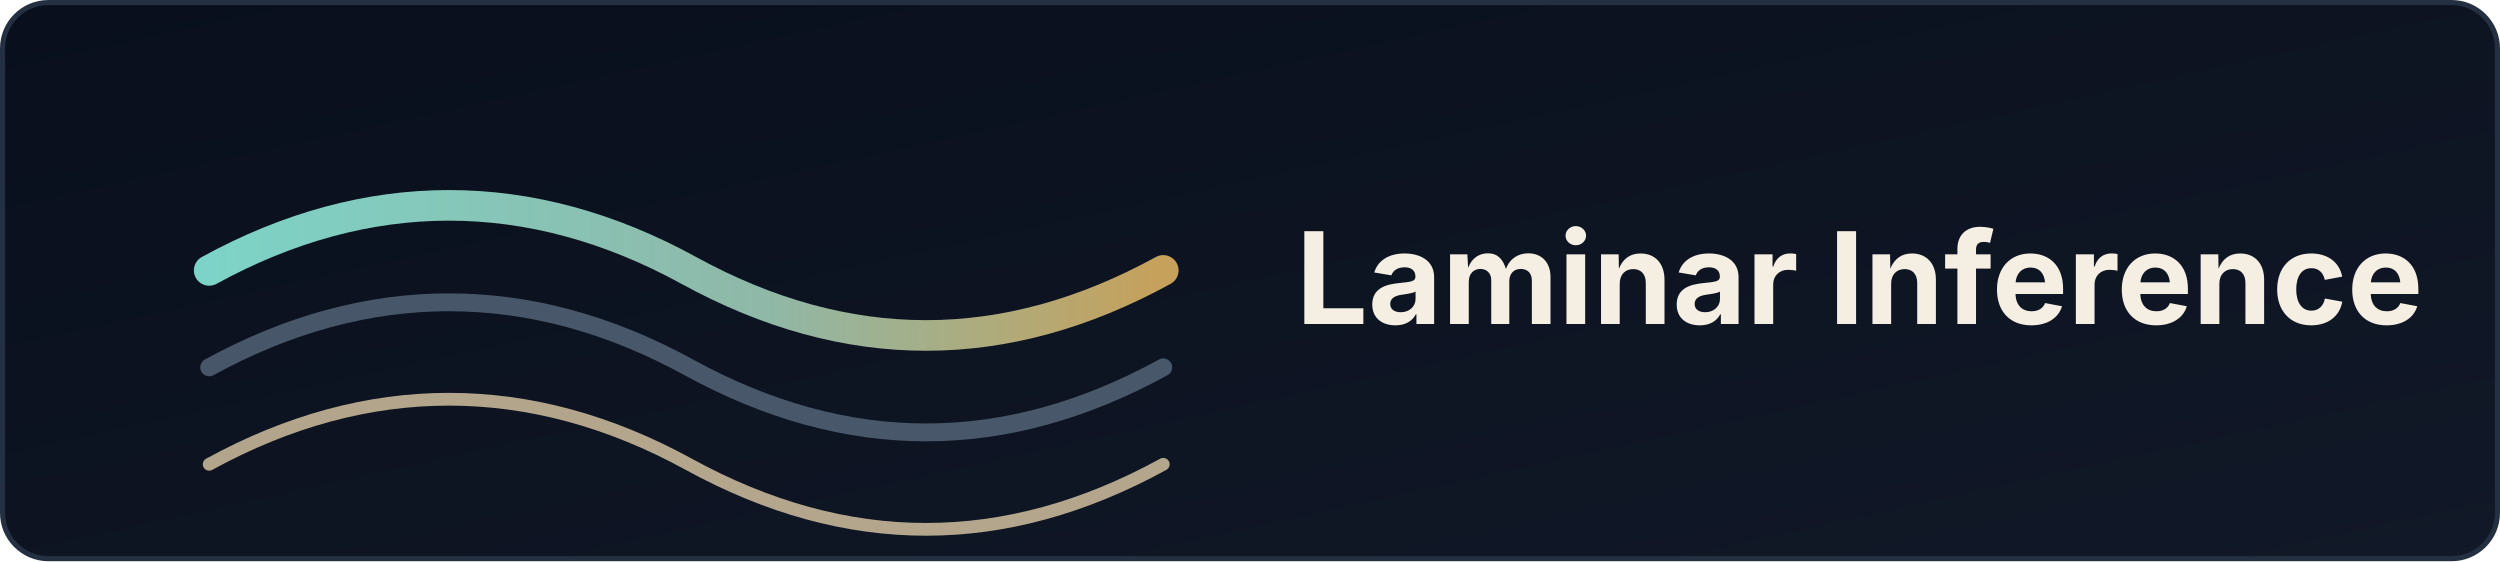
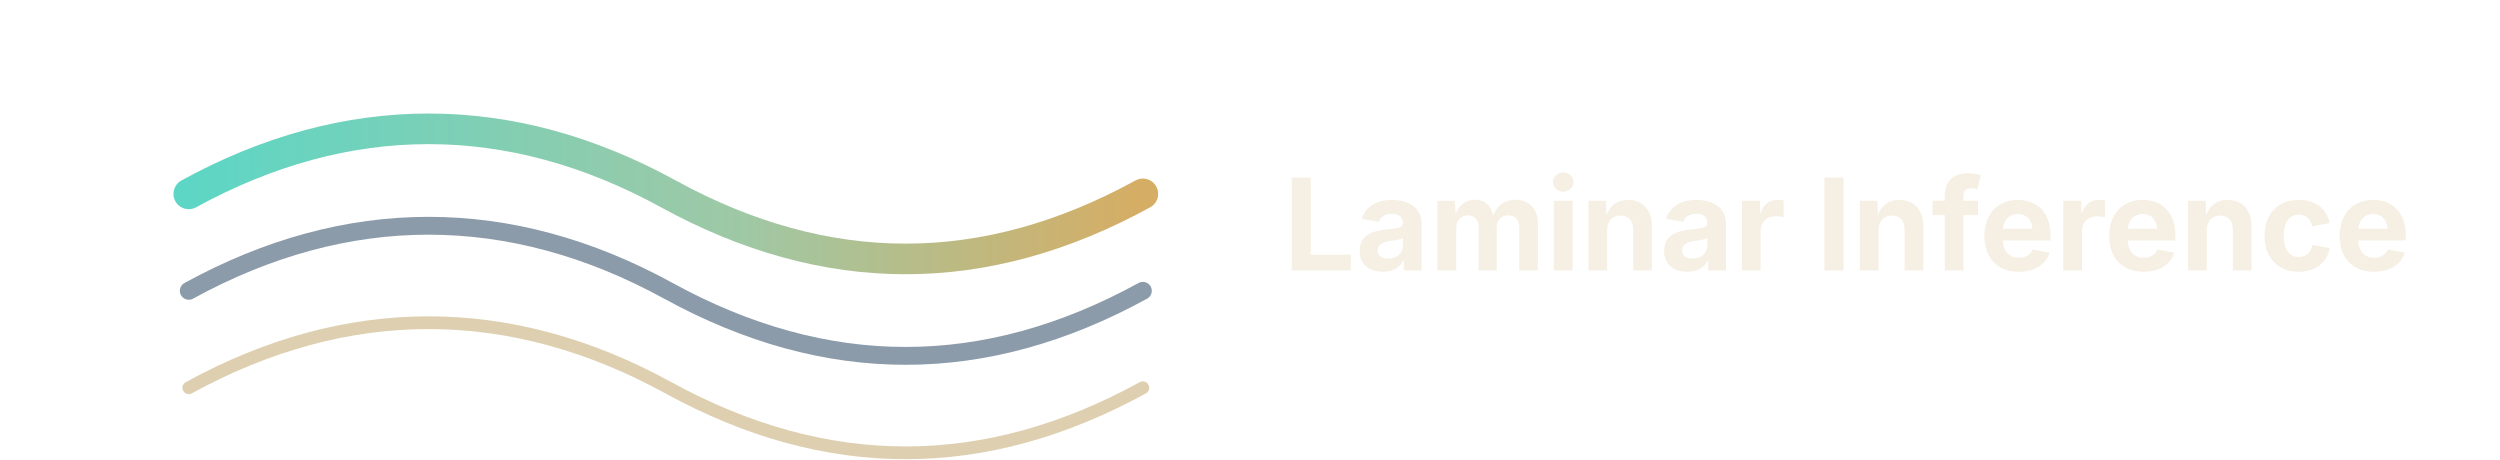
- <svg xmlns="http://www.w3.org/2000/svg" width="980" height="220" viewBox="0 0 980 220" role="img" aria-labelledby="title desc">
+ <svg xmlns="http://www.w3.org/2000/svg" width="980" height="180" viewBox="0 0 980 180" role="img" aria-labelledby="title desc">
  <defs>
-     <linearGradient id="background" x1="0" y1="0" x2="1" y2="1">
-       <stop offset="0" stop-color="#090f1c" />
-       <stop offset="1" stop-color="#111827" />
-     </linearGradient>
    <linearGradient id="wave" x1="0" y1="0" x2="1" y2="0">
-       <stop offset="0" stop-color="#7dd3c7" />
-       <stop offset="0.58" stop-color="#8fb8a8" />
-       <stop offset="1" stop-color="#c6a15b" />
+       <stop offset="0" stop-color="#5dd6c5" />
+       <stop offset="0.58" stop-color="#9fc8a5" />
+       <stop offset="1" stop-color="#d6ad64" />
    </linearGradient>
  </defs>
-   <rect x="1" y="1" width="978" height="218" rx="18" fill="url(#background)" stroke="#243042" stroke-width="2" />
-   <g transform="translate(82 58)" fill="none" stroke-linecap="round" stroke-linejoin="round">
+   <g transform="translate(74 28)" fill="none" stroke-linecap="round" stroke-linejoin="round">
    <path d="M0 48 C62 14 126 14 188 48 S312 82 374 48" stroke="url(#wave)" stroke-width="12" />
-     <path d="M0 86 C62 52 126 52 188 86 S312 120 374 86" stroke="#617487" stroke-width="7" opacity="0.7" />
-     <path d="M0 124 C62 90 126 90 188 124 S312 158 374 124" stroke="#d8c6a3" stroke-width="5" opacity="0.82" />
+     <path d="M0 86 C62 52 126 52 188 86 S312 120 374 86" stroke="#6b7f91" stroke-width="7" opacity="0.78" />
+     <path d="M0 124 C62 90 126 90 188 124 S312 158 374 124" stroke="#d9c9a5" stroke-width="5" opacity="0.88" />
  </g>
-   <text x="508" y="127" fill="#f5efe3" font-family="Inter, ui-sans-serif, system-ui, -apple-system, BlinkMacSystemFont, Segoe UI, sans-serif" font-size="50" font-weight="700" letter-spacing="0">Laminar Inference</text>
+   <text x="724" y="106" text-anchor="middle" fill="#f6efe3" font-family="Inter, ui-sans-serif, system-ui, -apple-system, BlinkMacSystemFont, Segoe UI, sans-serif" font-size="50" font-weight="700" letter-spacing="0">Laminar Inference</text>
</svg>
